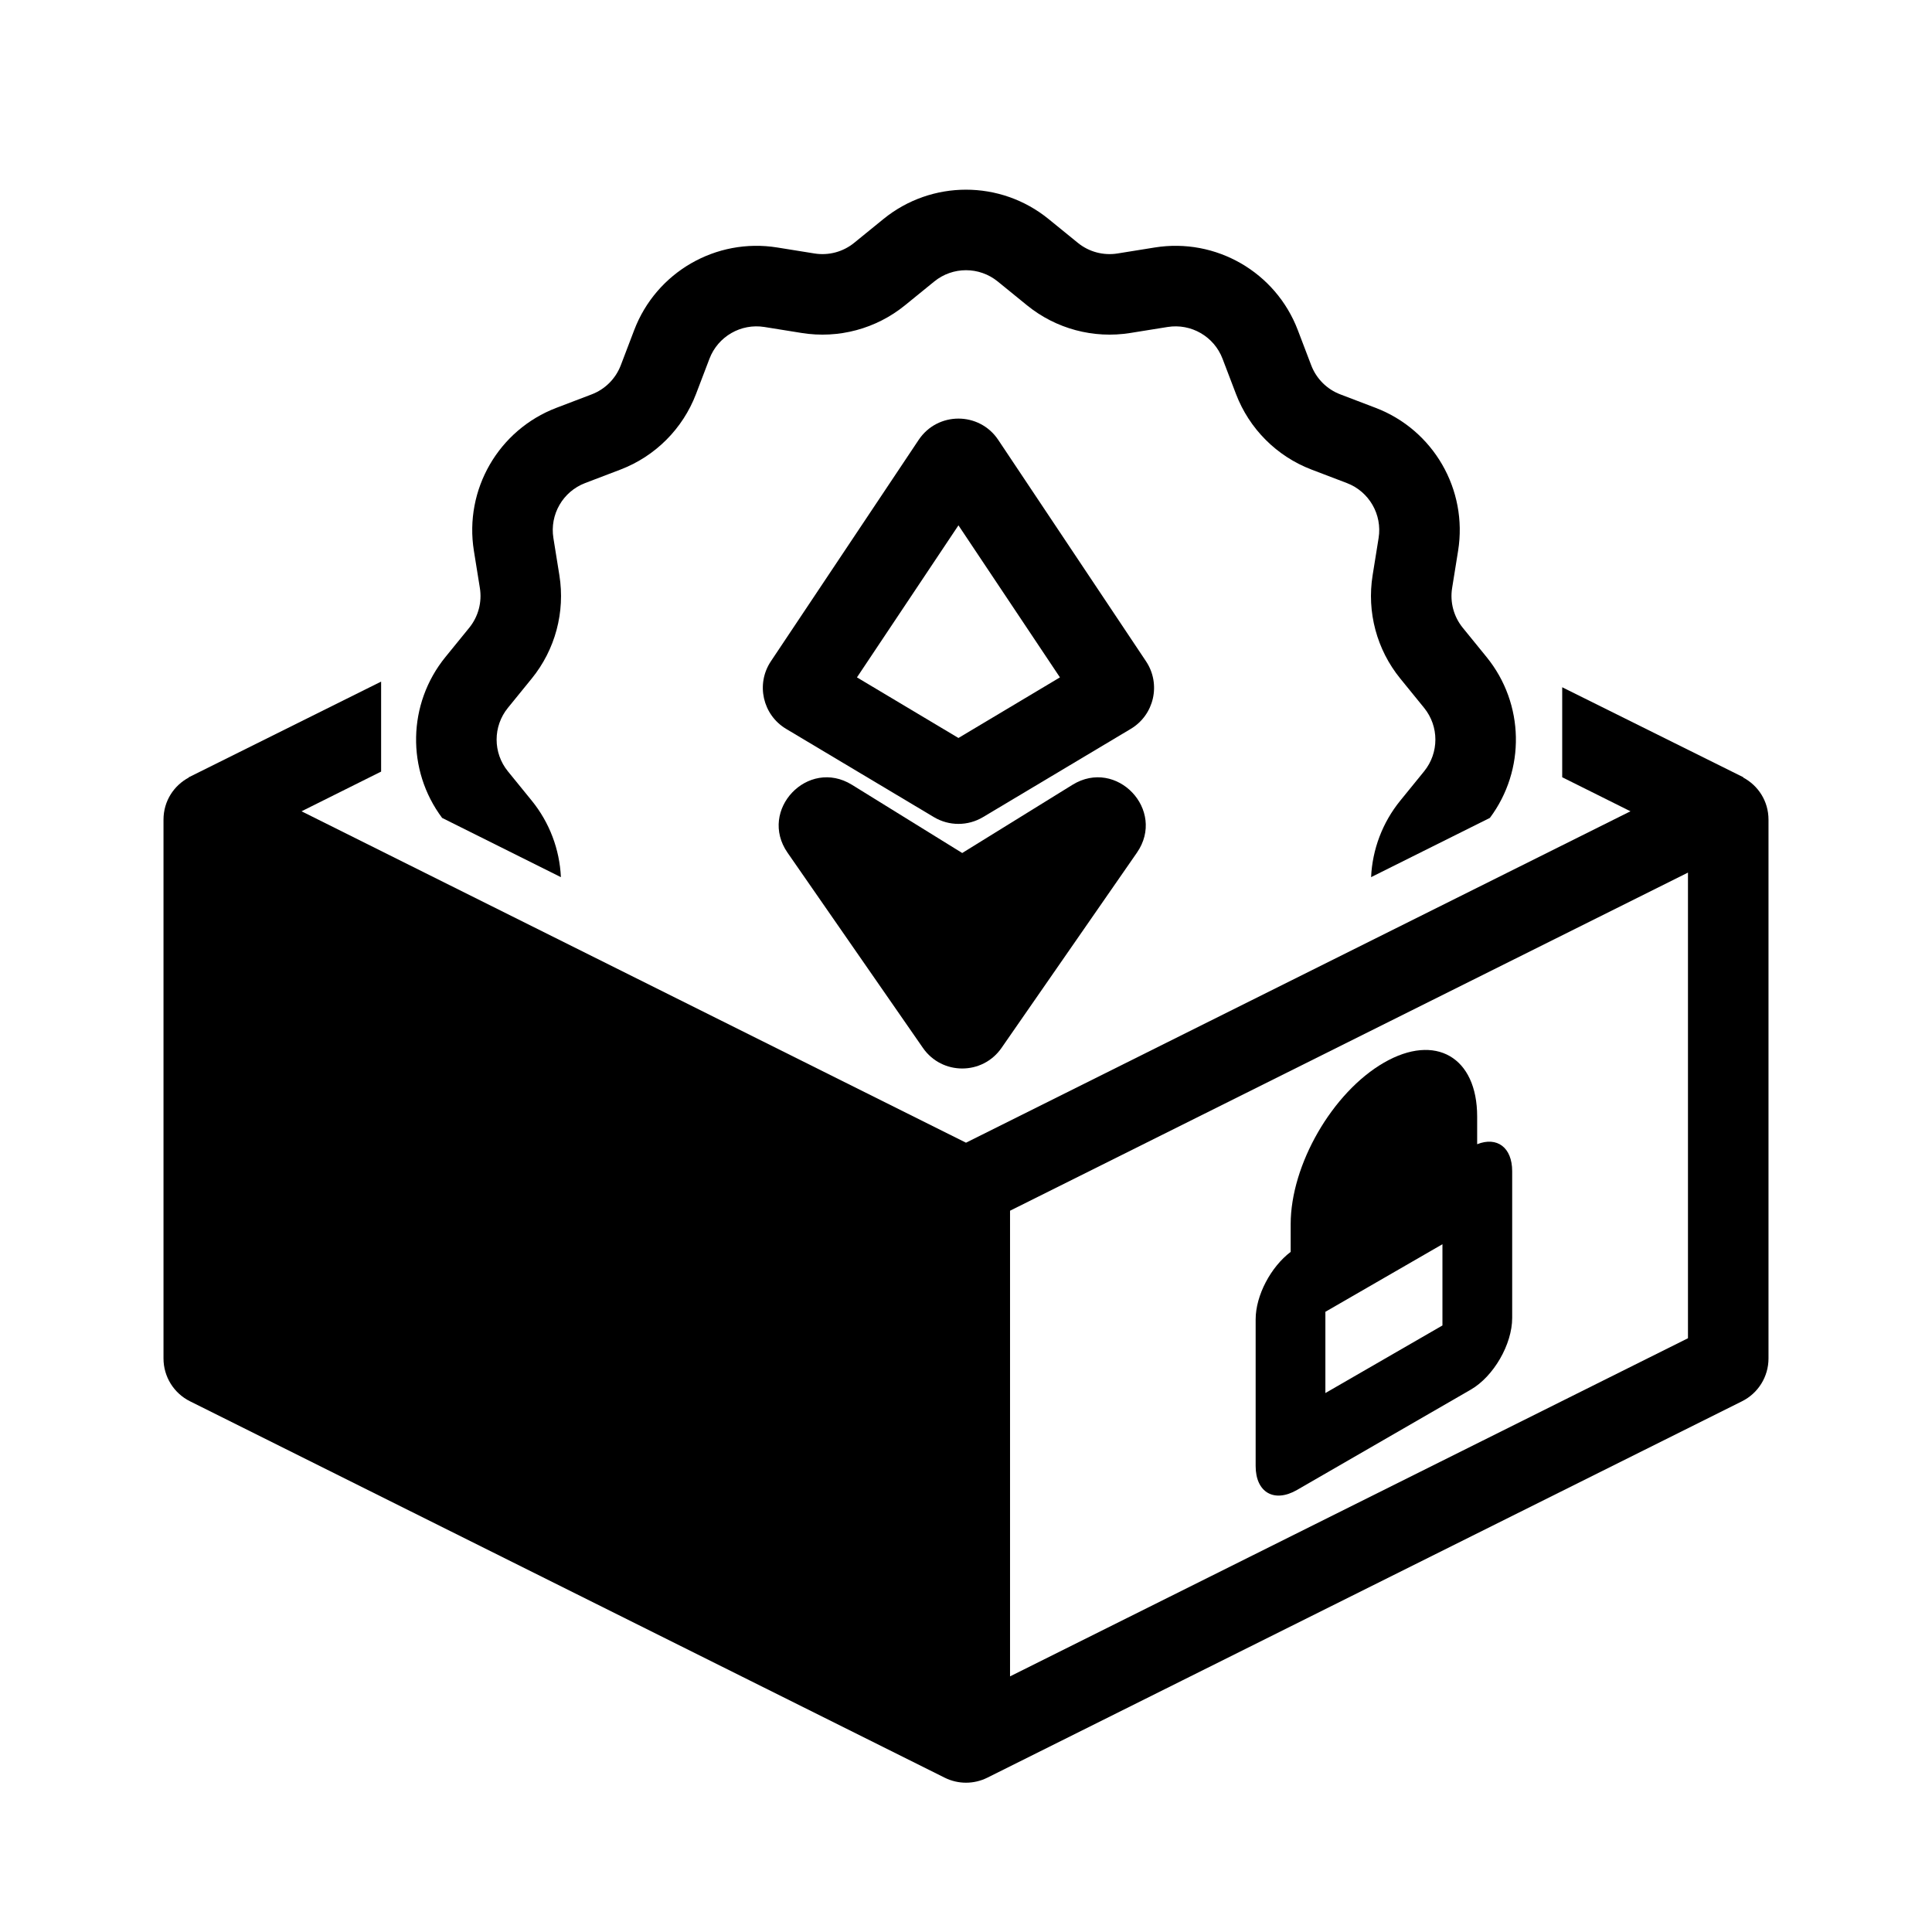
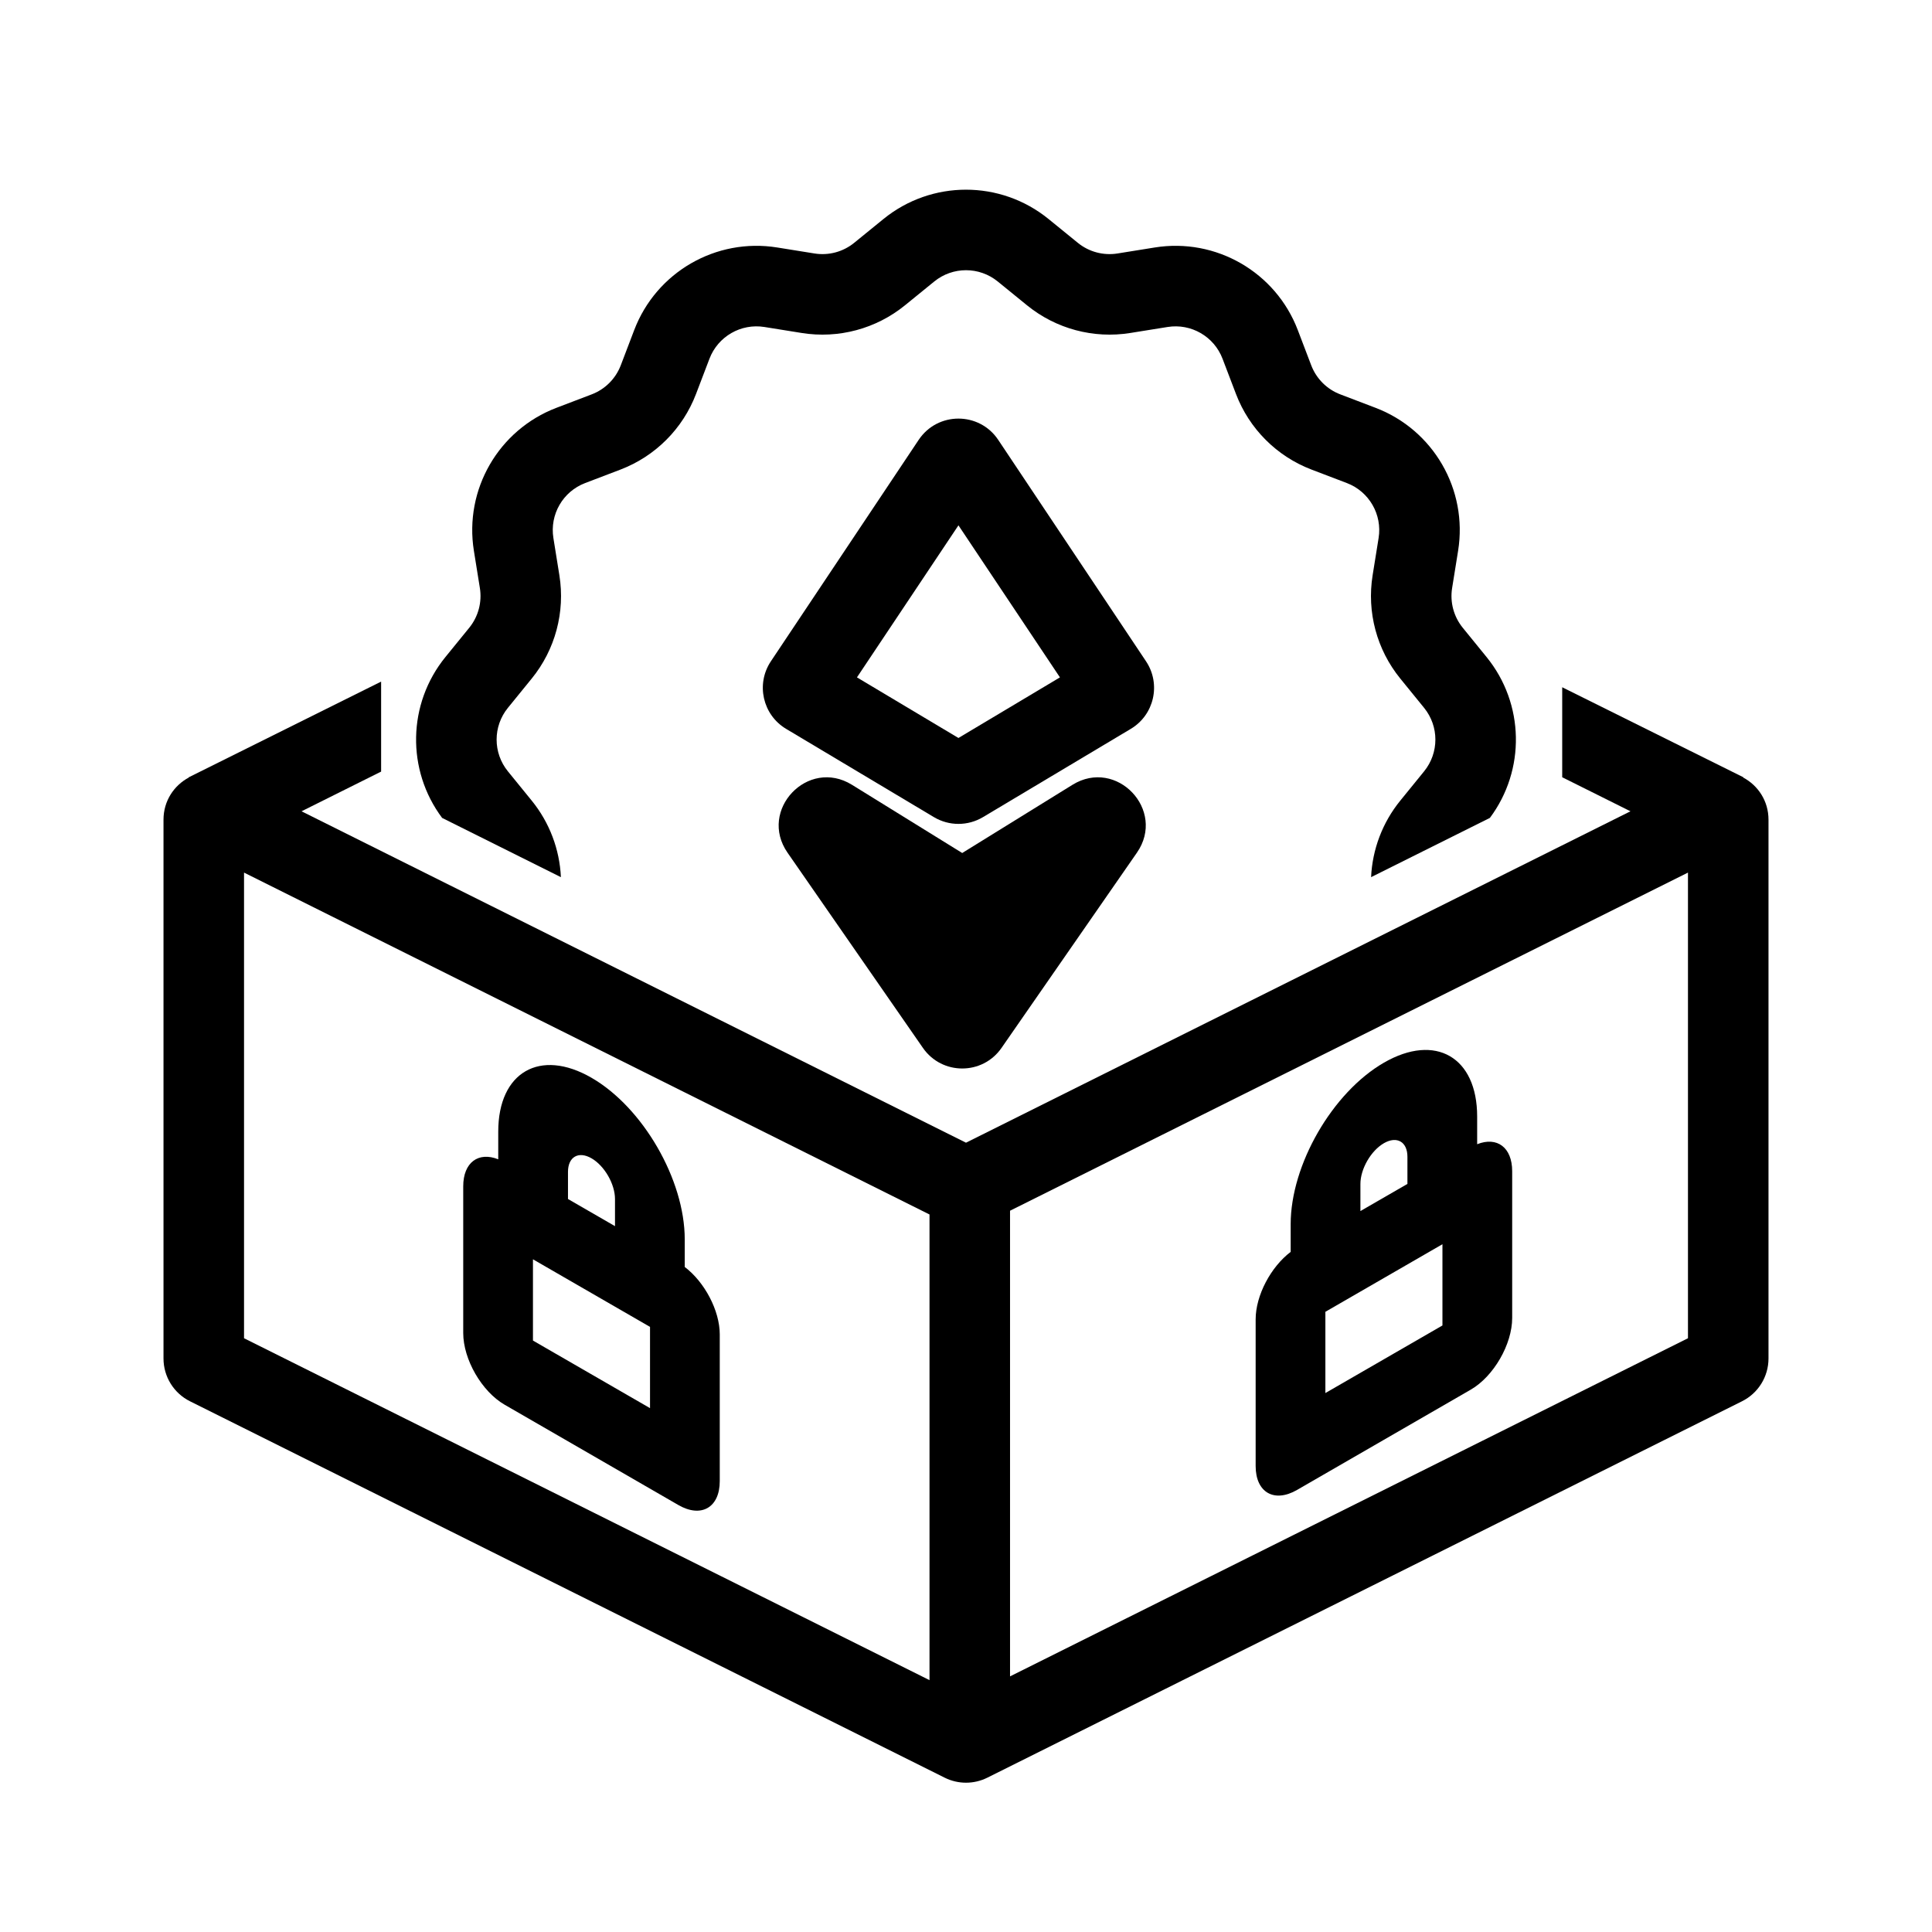
- <svg xmlns="http://www.w3.org/2000/svg" width="1em" height="1em" viewBox="0 0 256 256" fill="currentColor">
+ <svg xmlns="http://www.w3.org/2000/svg" fill="currentColor" viewBox="0 0 256 256" fill-rule="evenodd" clip-rule="evenodd" aria-hidden="true" height="1em" width="1em">
  <path d="M197.417 108.377C202.157 102.039 202.011 93.248 196.978 87.061L193.824 83.183C192.625 81.71 192.112 79.795 192.413 77.92L193.206 72.985C194.509 64.875 189.942 56.964 182.267 54.037L177.597 52.256C175.822 51.58 174.42 50.178 173.744 48.403L171.963 43.733C169.036 36.058 161.125 31.49 153.015 32.793L148.08 33.586C146.205 33.888 144.29 33.375 142.817 32.176L138.939 29.022C132.567 23.838 123.432 23.838 117.06 29.022L113.183 32.176C111.709 33.375 109.795 33.888 107.92 33.586L102.984 32.793C94.874 31.49 86.963 36.058 84.037 43.733L82.256 48.403C81.579 50.178 80.177 51.58 78.403 52.256L73.732 54.037C66.058 56.964 61.49 64.875 62.793 72.985L63.586 77.92C63.887 79.795 63.374 81.71 62.176 83.183L59.021 87.061C53.988 93.248 53.842 102.04 58.583 108.378L74.322 116.228C74.153 112.55 72.815 108.987 70.453 106.084L67.299 102.206C65.306 99.756 65.306 96.244 67.299 93.794L70.453 89.916C73.57 86.085 74.904 81.105 74.121 76.227L73.328 71.292C72.827 68.174 74.583 65.132 77.534 64.007L82.204 62.226C86.82 60.466 90.466 56.821 92.226 52.205L94.007 47.534C95.132 44.583 98.174 42.827 101.292 43.328L106.227 44.121C111.104 44.905 116.084 43.571 119.916 40.453L123.794 37.299C126.244 35.306 129.756 35.306 132.206 37.299L136.083 40.453C139.915 43.571 144.895 44.905 149.773 44.121L154.708 43.328C157.826 42.827 160.868 44.583 161.993 47.534L163.774 52.205C165.534 56.821 169.179 60.466 173.795 62.226L178.466 64.007C181.416 65.132 183.172 68.174 182.672 71.292L181.879 76.227C181.095 81.105 182.429 86.085 185.547 89.916L188.701 93.794C190.694 96.244 190.694 99.756 188.701 102.206L185.547 106.084C183.185 108.987 181.846 112.55 181.677 116.227L197.417 108.377Z" />
  <path d="M121.73 58.284C124.238 54.527 129.761 54.527 132.269 58.284L151.853 87.625C153.865 90.639 152.943 94.723 149.832 96.581L130.247 108.275C128.247 109.469 125.752 109.469 123.752 108.275L104.167 96.581C101.056 94.723 100.134 90.639 102.146 87.625L121.73 58.284ZM126.999 69.61L113.551 89.757L126.999 97.786L140.447 89.757L126.999 69.61Z" />
  <path d="M150.645 112.989C154.56 107.344 147.949 100.377 142.107 103.991L127.499 113.028L112.892 103.991C107.05 100.377 100.439 107.344 104.354 112.989L122.294 138.856C124.814 142.489 130.185 142.489 132.705 138.856L150.645 112.989Z" />
  <path d="M66.02 149.943C66.02 142.064 71.552 138.87 78.376 142.81C85.199 146.749 90.731 156.33 90.731 164.21V167.881C93.359 169.868 95.372 173.654 95.372 176.82V196.256C95.372 199.755 92.916 201.173 89.886 199.423L66.866 186.133C63.836 184.384 61.38 180.129 61.38 176.631V157.195C61.38 154.029 63.392 152.566 66.02 153.614V149.943ZM81.49 158.875V162.471L75.261 158.874V155.278C75.261 153.292 76.656 152.487 78.376 153.48C80.096 154.473 81.49 156.888 81.49 158.875ZM70.62 166.865V177.631L86.131 186.586V175.82L70.62 166.865Z" />
  <path d="M183.376 140.81C190.2 136.871 195.731 140.065 195.731 147.944V151.615C198.36 150.567 200.372 152.029 200.372 155.196V174.631C200.372 178.13 197.916 182.384 194.886 184.134L171.866 197.424C168.836 199.173 166.38 197.755 166.38 194.256V174.821C166.38 171.654 168.392 167.868 171.021 165.881V162.21C171.021 154.331 176.553 144.75 183.376 140.81ZM180.262 160.471V156.875C180.262 154.889 181.656 152.474 183.376 151.48C185.096 150.487 186.491 151.292 186.491 153.279V156.875L180.262 160.471ZM191.131 175.631V164.866L175.62 173.821V184.586L191.131 175.631Z" />
  <path d="M21.665 108.616C21.665 106.112 23.066 104.073 25.012 103.03L25 103L50.5 90.317V102.241L39.956 107.5L128 151.413L216.045 107.5L207 102.989V91.065L231 102.989L230.984 103.028C232.932 104.071 234.335 106.111 234.335 108.616V180.006C234.335 182.408 232.977 184.603 230.828 185.675L130.828 235.551C129.047 236.439 126.953 236.439 125.173 235.551L25.173 185.675C23.023 184.603 21.665 182.408 21.665 180.006V108.616ZM32.335 177.324V115.623L123.165 160.925V222.627L32.335 177.324ZM133.835 222.128L223.665 177.324V115.623L133.835 160.426V222.128Z" />
</svg>
